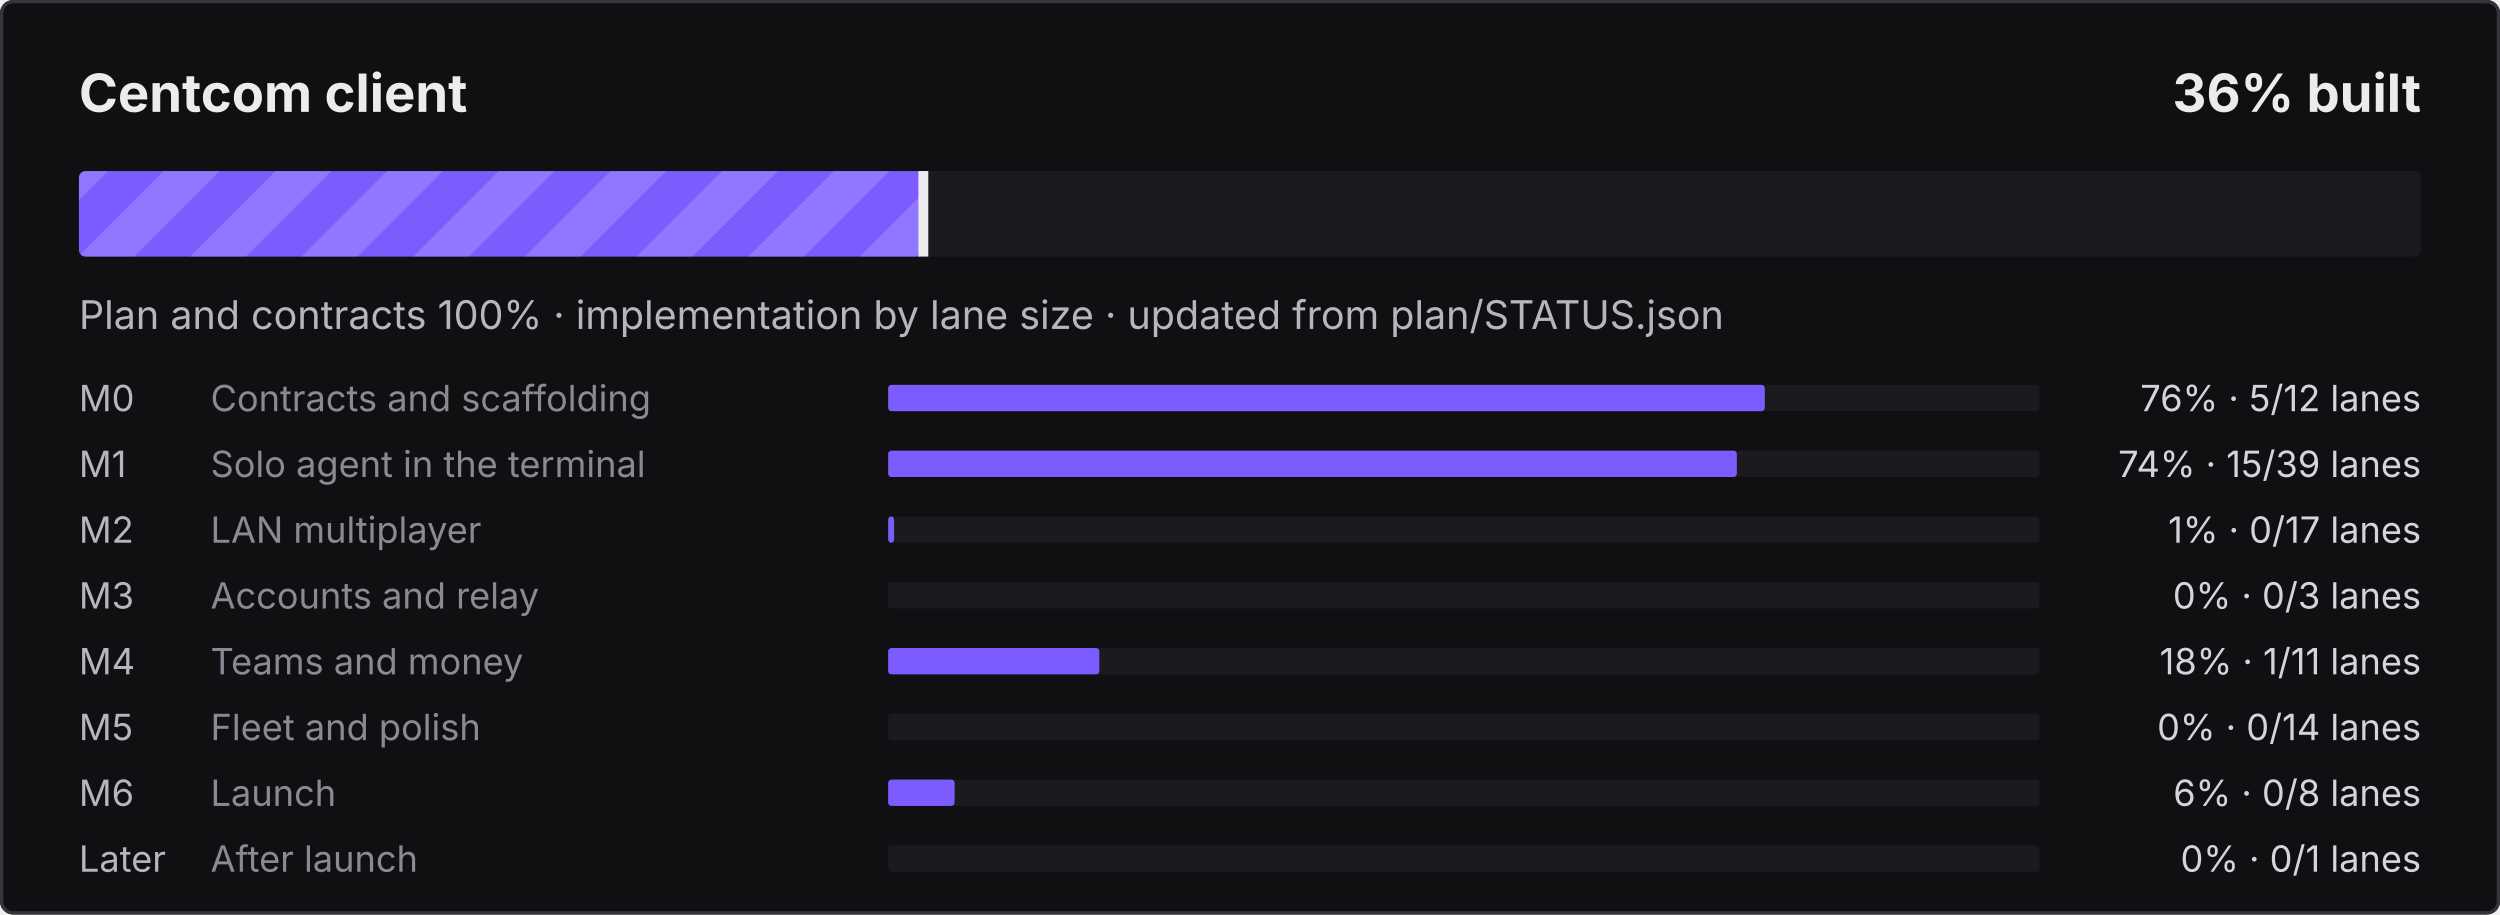
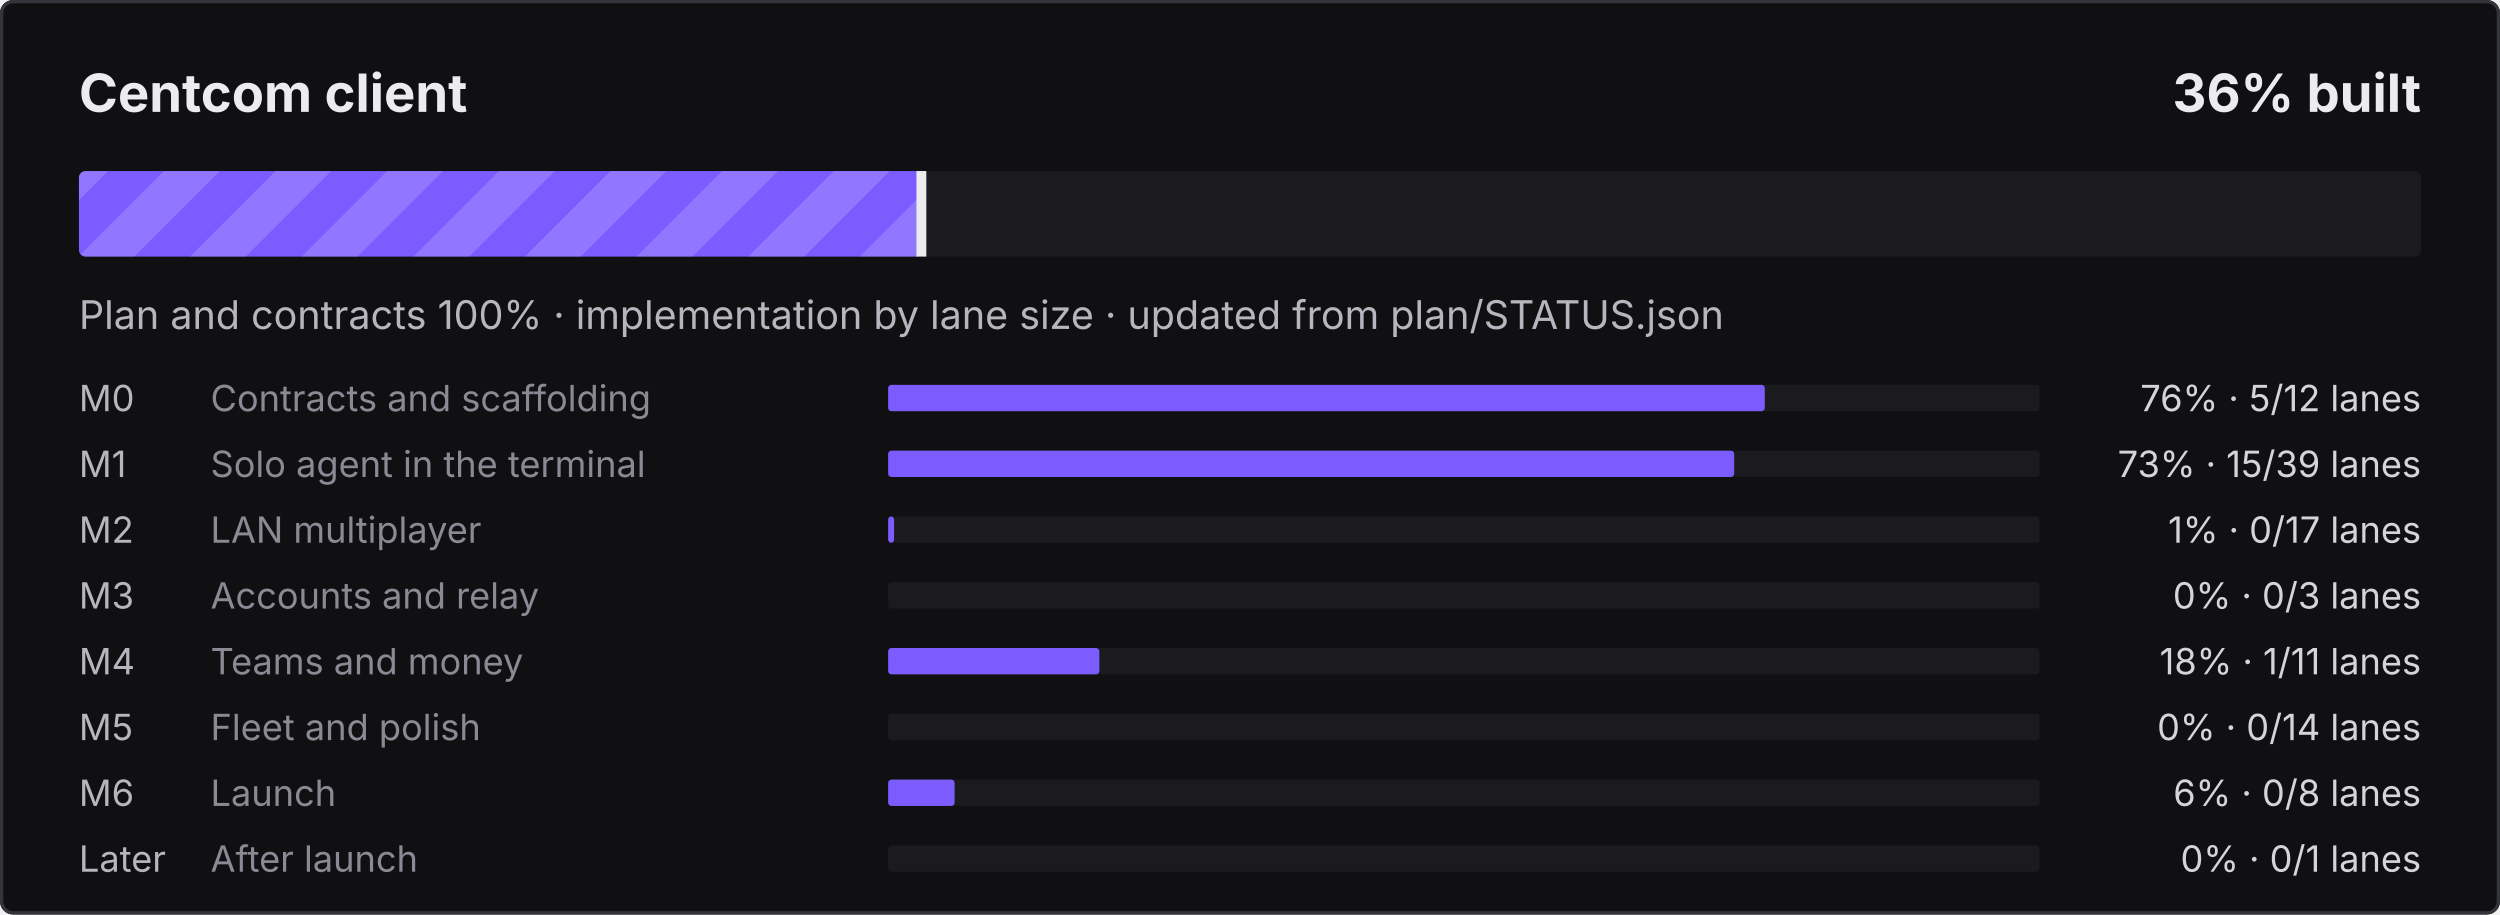
<svg xmlns="http://www.w3.org/2000/svg" width="760" height="278" viewBox="0 0 760 278" role="img" aria-label="Centcom client: 36% built">
  <defs>
    <pattern id="s" width="24" height="24" patternUnits="userSpaceOnUse" patternTransform="rotate(45)">
      <rect width="12" height="24" fill="#fff" fill-opacity=".16" />
    </pattern>
    <clipPath id="c">
      <rect x="24" y="52" width="712" height="26" rx="2" />
    </clipPath>
  </defs>
  <style>@keyframes mv{to{transform:translateX(24px)}}
.st{animation:mv .9s linear infinite}text{font-family:ui-sans-serif,system-ui,-apple-system,"Segoe UI",sans-serif}
@media (prefers-reduced-motion:reduce){.st{animation:none}}</style>
  <rect width="760" height="278" rx="4" fill="#101012" />
  <rect x=".5" y=".5" width="759" height="277" rx="3.5" fill="none" stroke="#34343B" />
  <text x="24" y="34" fill="#ECECEF" font-size="16" font-weight="700">Centcom client</text>
  <text x="736" y="34" fill="#ECECEF" font-size="16" font-weight="700" text-anchor="end">36% built</text>
  <rect x="24" y="52" width="712" height="26" rx="2" fill="#1B1B1F" />
  <clipPath id="cf">
-     <rect x="24" y="52" width="257.2" height="26" rx="2" />
+     <rect x="24" y="52" width="256.6" height="26" rx="2" />
  </clipPath>
  <g clip-path="url(#cf)">
-     <rect x="24" y="52" width="257.2" height="26" fill="#7C5CFF" />
-     <rect x="0" y="52" width="305.2" height="26" fill="url(#s)" class="st" />
+     <rect x="24" y="52" width="256.6" height="26" fill="#7C5CFF" />
+     <rect x="0" y="52" width="304.6" height="26" fill="url(#s)" class="st" />
  </g>
-   <rect x="279.2" y="52" width="3" height="26" fill="#ECECEF" />
+   <rect x="278.6" y="52" width="3" height="26" fill="#ECECEF" />
  <text x="24" y="100" fill="#B6B6BE" font-size="12">Plan and contracts 100% · implementation by lane size · updated from plan/STATUS.json</text>
  <text x="24" y="125" fill="#B6B6BE" font-size="11">M0</text>
  <text x="64" y="125" fill="#8A8A94" font-size="11">Contracts and scaffolding</text>
  <rect x="270" y="117" width="350" height="8" rx="1" fill="#1B1B1F" />
  <rect x="270" y="117" width="266.5" height="8" rx="1" fill="#7C5CFF" />
  <text x="736" y="125" fill="#D4D4DA" font-size="11" text-anchor="end">76% · 5/12 lanes</text>
  <text x="24" y="145" fill="#B6B6BE" font-size="11">M1</text>
  <text x="64" y="145" fill="#8A8A94" font-size="11">Solo agent in the terminal</text>
  <rect x="270" y="137" width="350" height="8" rx="1" fill="#1B1B1F" />
-   <rect x="270" y="137" width="258.0" height="8" rx="1" fill="#7C5CFF" />
-   <text x="736" y="145" fill="#D4D4DA" font-size="11" text-anchor="end">74% · 15/39 lanes</text>
+   <rect x="270" y="137" width="257.2" height="8" rx="1" fill="#7C5CFF" />
+   <text x="736" y="145" fill="#D4D4DA" font-size="11" text-anchor="end">73% · 15/39 lanes</text>
  <text x="24" y="165" fill="#B6B6BE" font-size="11">M2</text>
  <text x="64" y="165" fill="#8A8A94" font-size="11">LAN multiplayer</text>
  <rect x="270" y="157" width="350" height="8" rx="1" fill="#1B1B1F" />
  <rect x="270" y="157" width="1.8" height="8" rx="1" fill="#7C5CFF" />
  <text x="736" y="165" fill="#D4D4DA" font-size="11" text-anchor="end">1% · 0/17 lanes</text>
  <text x="24" y="185" fill="#B6B6BE" font-size="11">M3</text>
  <text x="64" y="185" fill="#8A8A94" font-size="11">Accounts and relay</text>
  <rect x="270" y="177" width="350" height="8" rx="1" fill="#1B1B1F" />
  <text x="736" y="185" fill="#D4D4DA" font-size="11" text-anchor="end">0% · 0/3 lanes</text>
  <text x="24" y="205" fill="#B6B6BE" font-size="11">M4</text>
  <text x="64" y="205" fill="#8A8A94" font-size="11">Teams and money</text>
  <rect x="270" y="197" width="350" height="8" rx="1" fill="#1B1B1F" />
  <rect x="270" y="197" width="64.2" height="8" rx="1" fill="#7C5CFF" />
  <text x="736" y="205" fill="#D4D4DA" font-size="11" text-anchor="end">18% · 1/11 lanes</text>
  <text x="24" y="225" fill="#B6B6BE" font-size="11">M5</text>
  <text x="64" y="225" fill="#8A8A94" font-size="11">Fleet and polish</text>
  <rect x="270" y="217" width="350" height="8" rx="1" fill="#1B1B1F" />
  <text x="736" y="225" fill="#D4D4DA" font-size="11" text-anchor="end">0% · 0/14 lanes</text>
  <text x="24" y="245" fill="#B6B6BE" font-size="11">M6</text>
  <text x="64" y="245" fill="#8A8A94" font-size="11">Launch</text>
  <rect x="270" y="237" width="350" height="8" rx="1" fill="#1B1B1F" />
  <rect x="270" y="237" width="20.2" height="8" rx="1" fill="#7C5CFF" />
  <text x="736" y="245" fill="#D4D4DA" font-size="11" text-anchor="end">6% · 0/8 lanes</text>
  <text x="24" y="265" fill="#B6B6BE" font-size="11">Later</text>
  <text x="64" y="265" fill="#8A8A94" font-size="11">After launch</text>
  <rect x="270" y="257" width="350" height="8" rx="1" fill="#1B1B1F" />
  <text x="736" y="265" fill="#D4D4DA" font-size="11" text-anchor="end">0% · 0/1 lanes</text>
</svg>
